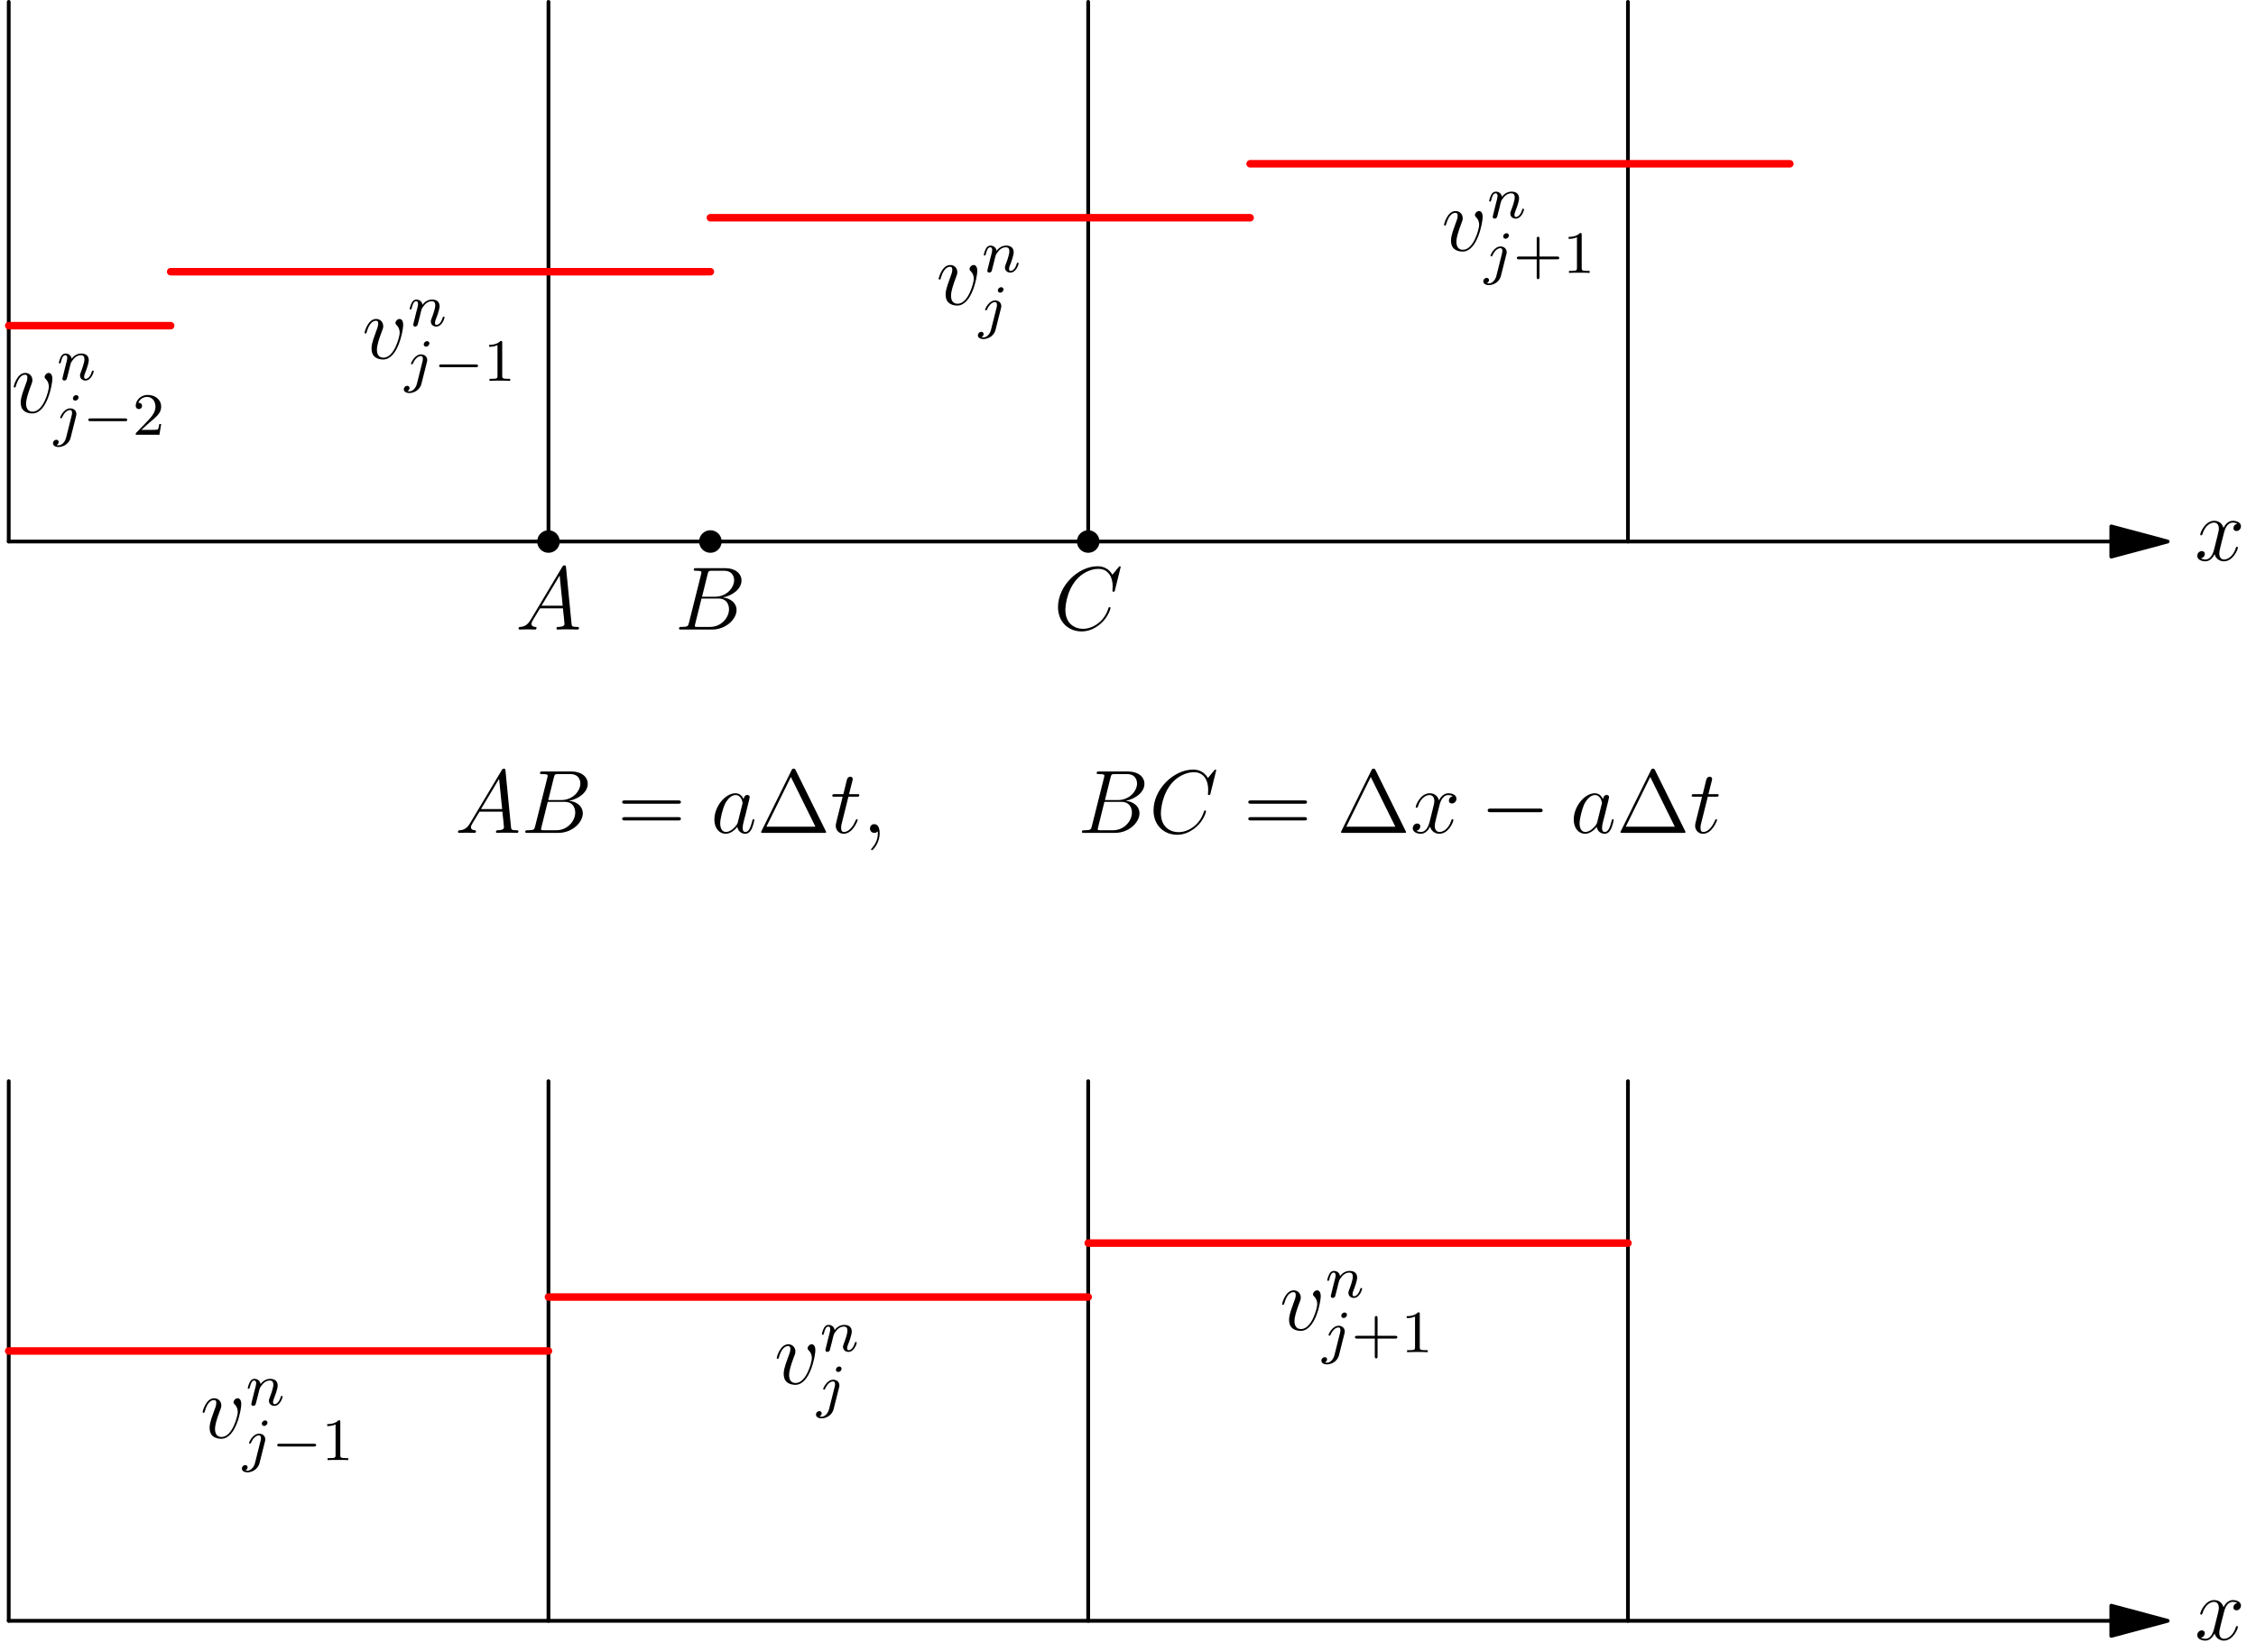
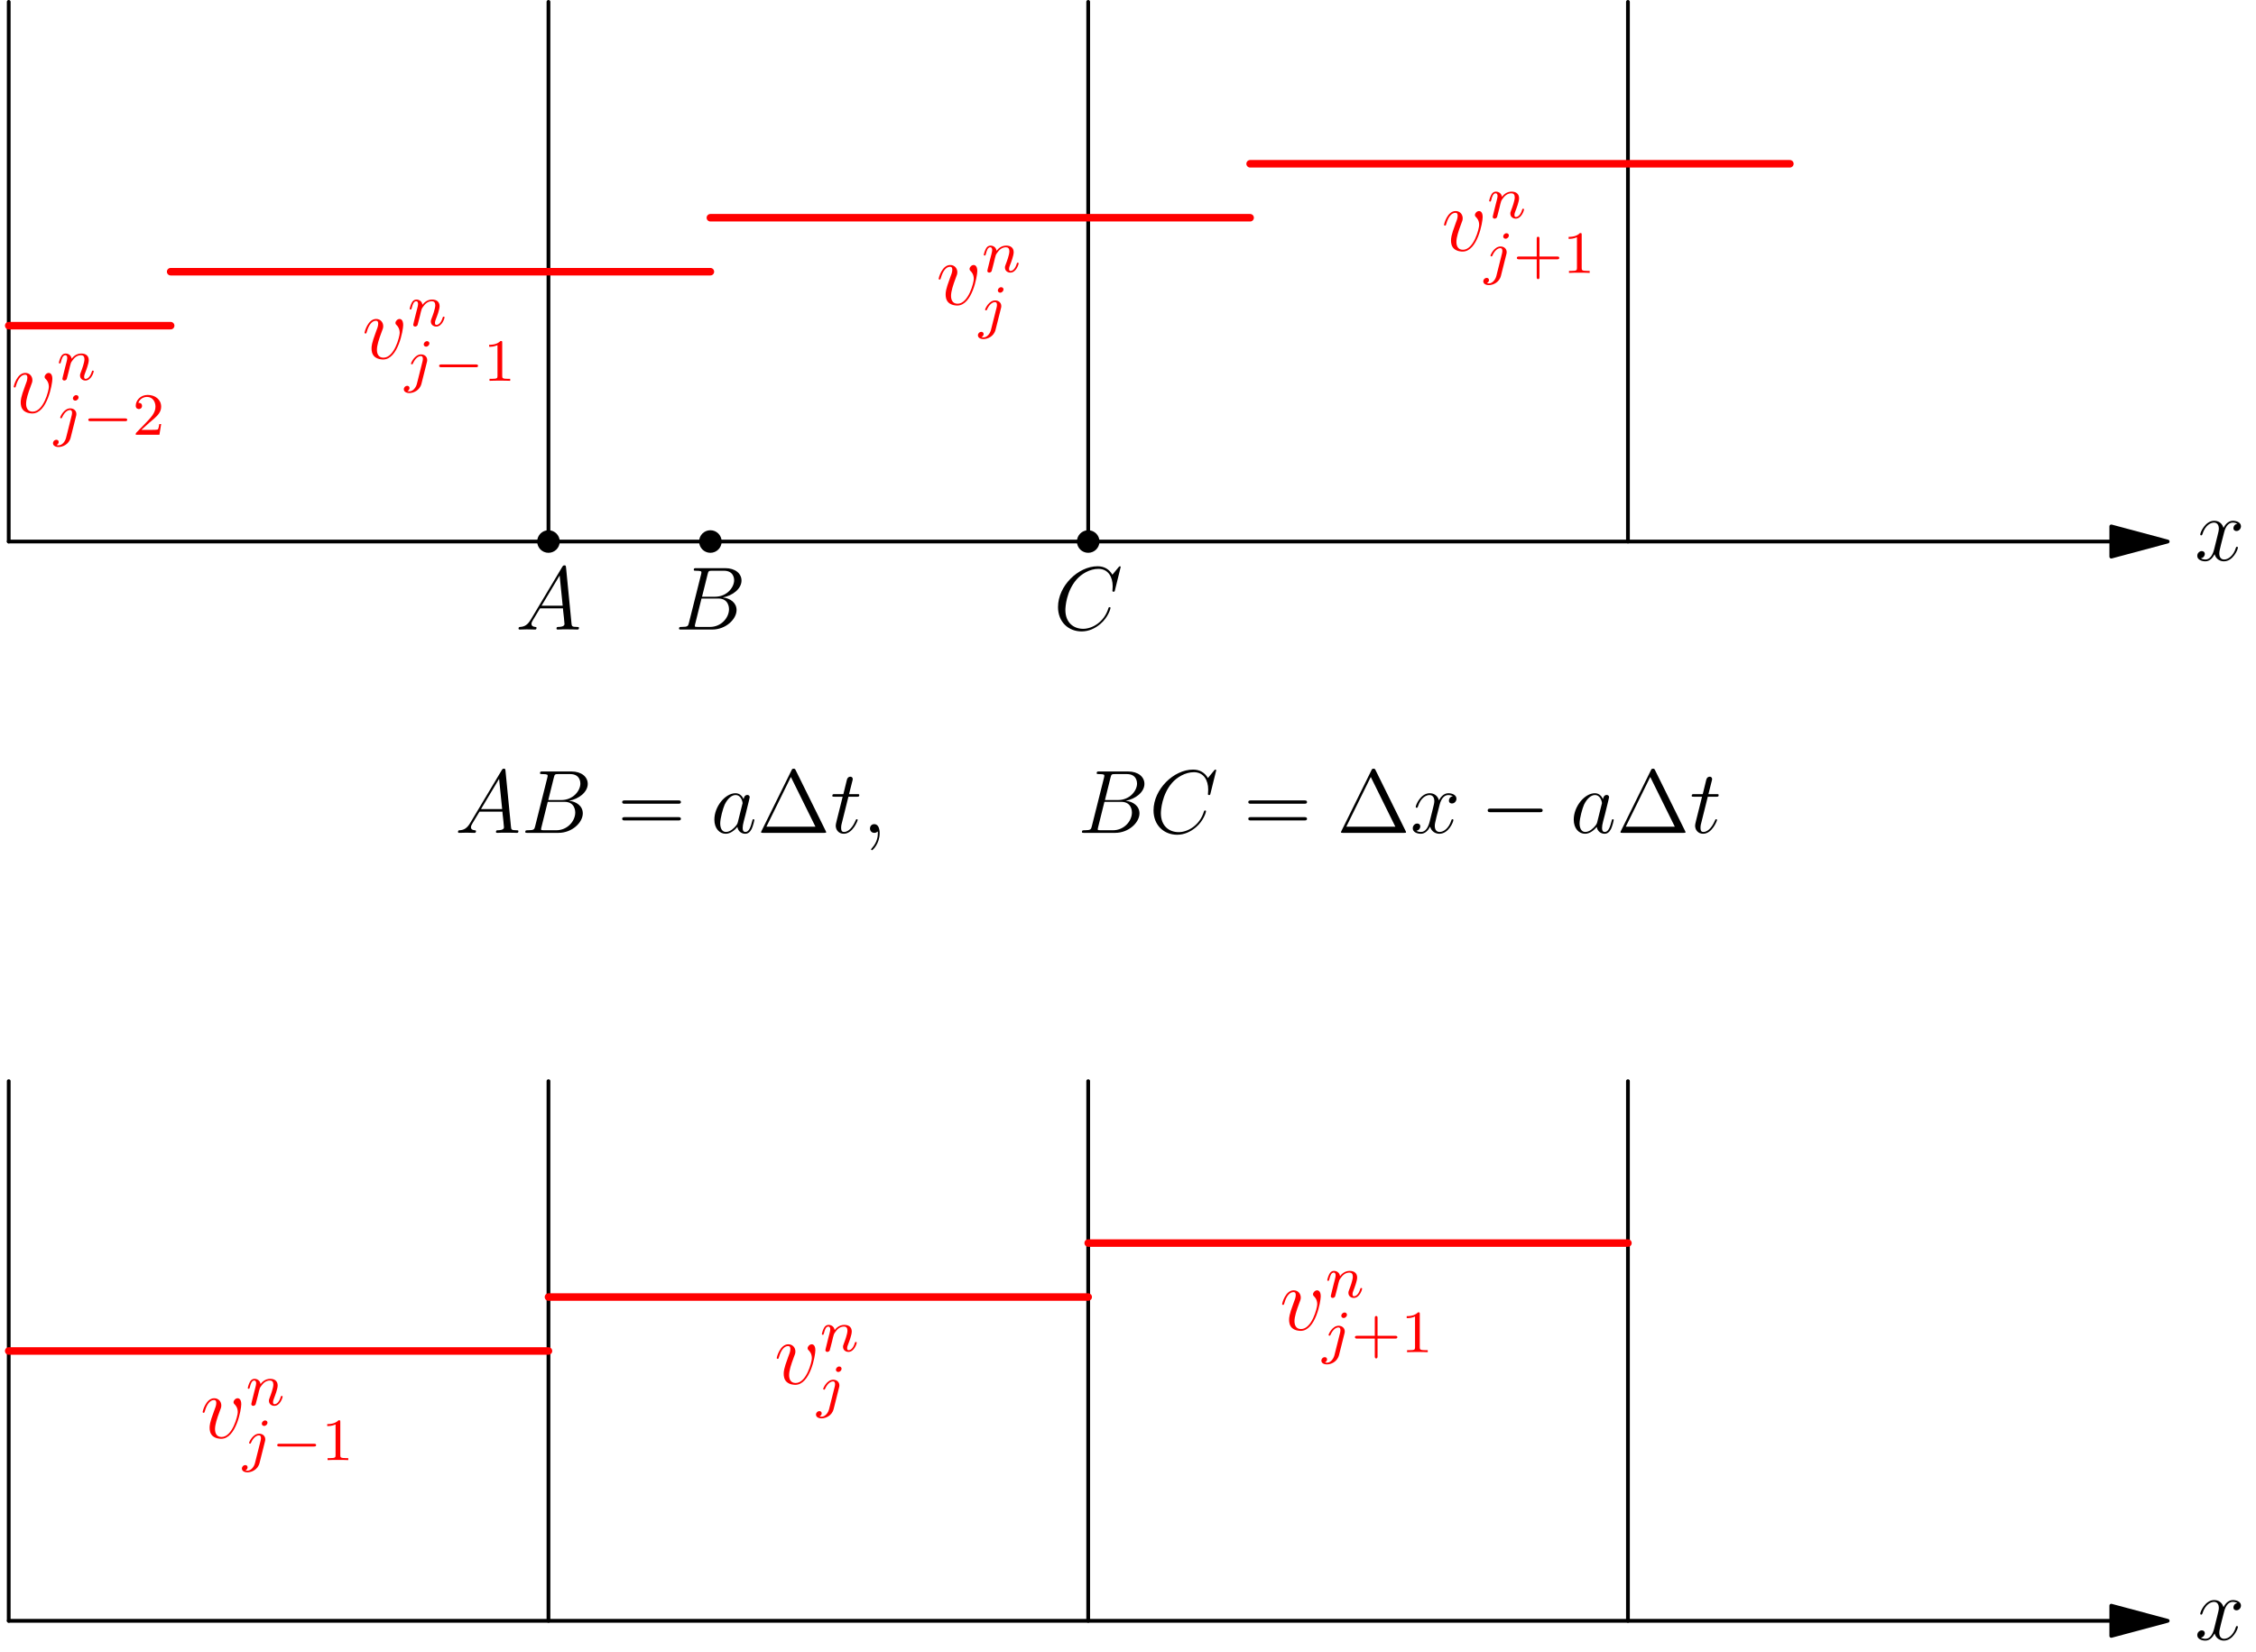
<svg xmlns="http://www.w3.org/2000/svg" xmlns:xlink="http://www.w3.org/1999/xlink" version="1.1" width="300pt" height="219.64pt" viewBox="57.57 269.429 300 219.64">
  <defs>
    <path id="g1-0" d="M7.878-2.75C8.082-2.75 8.297-2.75 8.297-2.989S8.082-3.228 7.878-3.228H1.411C1.207-3.228 .992-3.228 .992-2.989S1.207-2.75 1.411-2.75H7.878Z" />
    <path id="g4-43" d="M3.475-1.809H5.818C5.93-1.809 6.105-1.809 6.105-1.993S5.93-2.176 5.818-2.176H3.475V-4.527C3.475-4.639 3.475-4.814 3.292-4.814S3.108-4.639 3.108-4.527V-2.176H.757C.646-2.176 .47-2.176 .47-1.993S.646-1.809 .757-1.809H3.108V.542C3.108 .654 3.108 .829 3.292 .829S3.475 .654 3.475 .542V-1.809Z" />
    <path id="g4-49" d="M2.503-5.077C2.503-5.292 2.487-5.3 2.271-5.3C1.945-4.981 1.522-4.79 .765-4.79V-4.527C.98-4.527 1.411-4.527 1.873-4.742V-.654C1.873-.359 1.849-.263 1.092-.263H.813V0C1.14-.024 1.825-.024 2.184-.024S3.236-.024 3.563 0V-.263H3.284C2.527-.263 2.503-.359 2.503-.654V-5.077Z" />
    <path id="g4-50" d="M2.248-1.626C2.375-1.745 2.71-2.008 2.837-2.12C3.332-2.574 3.802-3.013 3.802-3.738C3.802-4.686 3.005-5.3 2.008-5.3C1.052-5.3 .422-4.575 .422-3.866C.422-3.475 .733-3.419 .845-3.419C1.012-3.419 1.259-3.539 1.259-3.842C1.259-4.256 .861-4.256 .765-4.256C.996-4.838 1.53-5.037 1.921-5.037C2.662-5.037 3.045-4.407 3.045-3.738C3.045-2.909 2.463-2.303 1.522-1.339L.518-.303C.422-.215 .422-.199 .422 0H3.571L3.802-1.427H3.555C3.531-1.267 3.467-.869 3.371-.717C3.324-.654 2.718-.654 2.59-.654H1.172L2.248-1.626Z" />
+     <path id="g5-1" d="M5.153-8.321C5.069-8.488 5.045-8.536 4.878-8.536C4.698-8.536 4.674-8.488 4.591-8.321L.598-.239C.574-.203 .55-.132 .55-.084C.55-.012 .562 0 .801 0H8.942C9.182 0 9.194-.012 9.194-.084C9.194-.132 9.17-.203 9.146-.239L5.153-8.321ZM4.507-7.436L7.771-.825H1.255L4.507-7.436Z" />
+     <path id="g5-61" d="M8.07-3.873C8.237-3.873 8.452-3.873 8.452-4.089C8.452-4.316 8.249-4.316 8.07-4.316H1.028C.861-4.316 .646-4.316 .646-4.101C.646-3.873 .849-3.873 1.028-3.873H8.07ZM8.07-1.65C8.237-1.65 8.452-1.65 8.452-1.865C8.452-2.092 8.249-2.092 8.07-2.092H1.028C.861-2.092 .646-2.092 .646-1.877C.646-1.65 .849-1.65 1.028-1.65H8.07Z" />
+     <path id="g0-0" d="M5.571-1.809C5.699-1.809 5.874-1.809 5.874-1.993S5.699-2.176 5.571-2.176H1.004C.877-2.176 .701-2.176 .701-1.993S.877-1.809 1.004-1.809H5.571Z" />
+     <path id="g2-106" d="M3.292-4.973C3.292-5.125 3.172-5.276 2.981-5.276C2.742-5.276 2.534-5.053 2.534-4.846C2.534-4.694 2.654-4.543 2.845-4.543C3.084-4.543 3.292-4.766 3.292-4.973ZM1.626 .399C1.506 .885 1.116 1.403 .63 1.403C.502 1.403 .383 1.371 .367 1.363C.614 1.243 .646 1.028 .646 .956C.646 .765 .502 .662 .335 .662C.104 .662-.112 .861-.112 1.124C-.112 1.427 .183 1.626 .638 1.626C1.124 1.626 2 1.323 2.24 .367L2.957-2.487C2.981-2.582 2.997-2.646 2.997-2.766C2.997-3.204 2.646-3.515 2.184-3.515C1.339-3.515 .845-2.399 .845-2.295C.845-2.224 .901-2.192 .964-2.192C1.052-2.192 1.06-2.216 1.116-2.335C1.355-2.885 1.761-3.292 2.16-3.292C2.327-3.292 2.423-3.18 2.423-2.917C2.423-2.805 2.399-2.694 2.375-2.582L1.626 .399Z" />
+     <path id="g2-110" d="M1.594-1.307C1.618-1.427 1.698-1.73 1.722-1.849C1.833-2.279 1.833-2.287 2.016-2.55C2.279-2.941 2.654-3.292 3.188-3.292C3.475-3.292 3.642-3.124 3.642-2.75C3.642-2.311 3.308-1.403 3.156-1.012C3.053-.749 3.053-.701 3.053-.598C3.053-.143 3.427 .08 3.77 .08C4.551 .08 4.878-1.036 4.878-1.14C4.878-1.219 4.814-1.243 4.758-1.243C4.663-1.243 4.647-1.188 4.623-1.108C4.431-.454 4.097-.143 3.794-.143C3.666-.143 3.602-.223 3.602-.406S3.666-.765 3.746-.964C3.866-1.267 4.216-2.184 4.216-2.63C4.216-3.228 3.802-3.515 3.228-3.515C2.582-3.515 2.168-3.124 1.937-2.821C1.881-3.26 1.53-3.515 1.124-3.515C.837-3.515 .638-3.332 .51-3.084C.319-2.71 .239-2.311 .239-2.295C.239-2.224 .295-2.192 .359-2.192C.462-2.192 .47-2.224 .526-2.431C.622-2.821 .765-3.292 1.1-3.292C1.307-3.292 1.355-3.092 1.355-2.917C1.355-2.774 1.315-2.622 1.251-2.359C1.235-2.295 1.116-1.825 1.084-1.714L.789-.518C.757-.399 .709-.199 .709-.167C.709 .016 .861 .08 .964 .08C1.108 .08 1.227-.016 1.283-.112C1.307-.159 1.371-.43 1.411-.598L1.594-1.307Z" />
    <path id="g3-59" d="M2.331 .048C2.331-.646 2.104-1.16 1.614-1.16C1.231-1.16 1.04-.849 1.04-.586S1.219 0 1.626 0C1.781 0 1.913-.048 2.02-.155C2.044-.179 2.056-.179 2.068-.179C2.092-.179 2.092-.012 2.092 .048C2.092 .442 2.02 1.219 1.327 1.997C1.196 2.14 1.196 2.164 1.196 2.188C1.196 2.248 1.255 2.307 1.315 2.307C1.411 2.307 2.331 1.423 2.331 .048Z" />
    <path id="g3-65" d="M2.032-1.327C1.614-.622 1.207-.383 .634-.347C.502-.335 .406-.335 .406-.12C.406-.048 .466 0 .55 0C.765 0 1.303-.024 1.518-.024C1.865-.024 2.248 0 2.582 0C2.654 0 2.798 0 2.798-.227C2.798-.335 2.702-.347 2.63-.347C2.355-.371 2.128-.466 2.128-.753C2.128-.921 2.2-1.052 2.355-1.315L3.264-2.821H6.312C6.324-2.714 6.324-2.618 6.336-2.511C6.372-2.2 6.516-.956 6.516-.729C6.516-.371 5.906-.347 5.715-.347C5.583-.347 5.452-.347 5.452-.132C5.452 0 5.559 0 5.631 0C5.834 0 6.073-.024 6.276-.024H6.958C7.687-.024 8.213 0 8.225 0C8.309 0 8.44 0 8.44-.227C8.44-.347 8.333-.347 8.153-.347C7.496-.347 7.484-.454 7.448-.813L6.719-8.273C6.695-8.512 6.647-8.536 6.516-8.536C6.396-8.536 6.324-8.512 6.217-8.333L2.032-1.327ZM3.467-3.168L5.87-7.185L6.276-3.168H3.467Z" />
    <path id="g3-66" d="M4.376-7.352C4.483-7.795 4.531-7.819 4.997-7.819H6.551C7.902-7.819 7.902-6.671 7.902-6.563C7.902-5.595 6.934-4.364 5.356-4.364H3.634L4.376-7.352ZM6.396-4.268C7.699-4.507 8.883-5.416 8.883-6.516C8.883-7.448 8.058-8.165 6.707-8.165H2.869C2.642-8.165 2.534-8.165 2.534-7.938C2.534-7.819 2.642-7.819 2.821-7.819C3.551-7.819 3.551-7.723 3.551-7.592C3.551-7.568 3.551-7.496 3.503-7.317L1.889-.885C1.781-.466 1.757-.347 .921-.347C.693-.347 .574-.347 .574-.132C.574 0 .646 0 .885 0H4.985C6.814 0 8.225-1.387 8.225-2.594C8.225-3.575 7.364-4.172 6.396-4.268ZM4.698-.347H3.084C2.917-.347 2.893-.347 2.821-.359C2.69-.371 2.678-.395 2.678-.49C2.678-.574 2.702-.646 2.726-.753L3.563-4.125H5.81C7.221-4.125 7.221-2.809 7.221-2.714C7.221-1.566 6.181-.347 4.698-.347Z" />
    <path id="g3-67" d="M8.931-8.309C8.931-8.416 8.847-8.416 8.823-8.416S8.751-8.416 8.656-8.297L7.831-7.293C7.412-8.01 6.755-8.416 5.858-8.416C3.276-8.416 .598-5.798 .598-2.989C.598-.992 1.997 .251 3.742 .251C4.698 .251 5.535-.155 6.229-.741C7.269-1.614 7.58-2.774 7.58-2.869C7.58-2.977 7.484-2.977 7.448-2.977C7.34-2.977 7.329-2.905 7.305-2.857C6.755-.992 5.141-.096 3.945-.096C2.678-.096 1.578-.909 1.578-2.606C1.578-2.989 1.698-5.069 3.049-6.635C3.706-7.4 4.83-8.07 5.966-8.07C7.281-8.07 7.867-6.982 7.867-5.762C7.867-5.452 7.831-5.189 7.831-5.141C7.831-5.033 7.95-5.033 7.986-5.033C8.118-5.033 8.13-5.045 8.177-5.26L8.931-8.309Z" />
    <path id="g3-97" d="M3.599-1.423C3.539-1.219 3.539-1.196 3.371-.968C3.108-.634 2.582-.12 2.02-.12C1.53-.12 1.255-.562 1.255-1.267C1.255-1.925 1.626-3.264 1.853-3.766C2.26-4.603 2.821-5.033 3.288-5.033C4.077-5.033 4.232-4.053 4.232-3.957C4.232-3.945 4.196-3.79 4.184-3.766L3.599-1.423ZM4.364-4.483C4.232-4.794 3.909-5.272 3.288-5.272C1.937-5.272 .478-3.527 .478-1.757C.478-.574 1.172 .12 1.985 .12C2.642 .12 3.204-.395 3.539-.789C3.658-.084 4.22 .12 4.579 .12S5.224-.096 5.44-.526C5.631-.933 5.798-1.662 5.798-1.71C5.798-1.769 5.75-1.817 5.679-1.817C5.571-1.817 5.559-1.757 5.511-1.578C5.332-.873 5.105-.12 4.615-.12C4.268-.12 4.244-.43 4.244-.669C4.244-.944 4.28-1.076 4.388-1.542C4.471-1.841 4.531-2.104 4.627-2.451C5.069-4.244 5.177-4.674 5.177-4.746C5.177-4.914 5.045-5.045 4.866-5.045C4.483-5.045 4.388-4.627 4.364-4.483Z" />
    <path id="g3-116" d="M2.403-4.806H3.503C3.73-4.806 3.85-4.806 3.85-5.021C3.85-5.153 3.778-5.153 3.539-5.153H2.487L2.929-6.898C2.977-7.066 2.977-7.089 2.977-7.173C2.977-7.364 2.821-7.472 2.666-7.472C2.57-7.472 2.295-7.436 2.2-7.054L1.733-5.153H.61C.371-5.153 .263-5.153 .263-4.926C.263-4.806 .347-4.806 .574-4.806H1.638L.849-1.65C.753-1.231 .717-1.112 .717-.956C.717-.395 1.112 .12 1.781 .12C2.989 .12 3.634-1.626 3.634-1.71C3.634-1.781 3.587-1.817 3.515-1.817C3.491-1.817 3.443-1.817 3.419-1.769C3.407-1.757 3.395-1.745 3.312-1.554C3.061-.956 2.511-.12 1.817-.12C1.459-.12 1.435-.418 1.435-.681C1.435-.693 1.435-.921 1.47-1.064L2.403-4.806Z" />
    <path id="g3-118" d="M5.464-4.471C5.464-5.224 5.081-5.272 4.985-5.272C4.698-5.272 4.435-4.985 4.435-4.746C4.435-4.603 4.519-4.519 4.567-4.471C4.686-4.364 4.997-4.041 4.997-3.419C4.997-2.917 4.28-.12 2.845-.12C2.116-.12 1.973-.729 1.973-1.172C1.973-1.769 2.248-2.606 2.57-3.467C2.762-3.957 2.809-4.077 2.809-4.316C2.809-4.818 2.451-5.272 1.865-5.272C.765-5.272 .323-3.539 .323-3.443C.323-3.395 .371-3.335 .454-3.335C.562-3.335 .574-3.383 .622-3.551C.909-4.579 1.375-5.033 1.829-5.033C1.937-5.033 2.14-5.033 2.14-4.639C2.14-4.328 2.008-3.981 1.829-3.527C1.255-1.997 1.255-1.626 1.255-1.339C1.255-1.076 1.291-.586 1.662-.251C2.092 .12 2.69 .12 2.798 .12C4.782 .12 5.464-3.79 5.464-4.471Z" />
    <path id="g3-120" d="M5.667-4.878C5.284-4.806 5.141-4.519 5.141-4.292C5.141-4.005 5.368-3.909 5.535-3.909C5.894-3.909 6.145-4.22 6.145-4.543C6.145-5.045 5.571-5.272 5.069-5.272C4.34-5.272 3.933-4.555 3.826-4.328C3.551-5.224 2.809-5.272 2.594-5.272C1.375-5.272 .729-3.706 .729-3.443C.729-3.395 .777-3.335 .861-3.335C.956-3.335 .98-3.407 1.004-3.455C1.411-4.782 2.212-5.033 2.558-5.033C3.096-5.033 3.204-4.531 3.204-4.244C3.204-3.981 3.132-3.706 2.989-3.132L2.582-1.494C2.403-.777 2.056-.12 1.423-.12C1.363-.12 1.064-.12 .813-.275C1.243-.359 1.339-.717 1.339-.861C1.339-1.1 1.16-1.243 .933-1.243C.646-1.243 .335-.992 .335-.61C.335-.108 .897 .12 1.411 .12C1.985 .12 2.391-.335 2.642-.825C2.833-.12 3.431 .12 3.873 .12C5.093 .12 5.738-1.447 5.738-1.71C5.738-1.769 5.691-1.817 5.619-1.817C5.511-1.817 5.499-1.757 5.464-1.662C5.141-.61 4.447-.12 3.909-.12C3.491-.12 3.264-.43 3.264-.921C3.264-1.184 3.312-1.375 3.503-2.164L3.921-3.79C4.101-4.507 4.507-5.033 5.057-5.033C5.081-5.033 5.416-5.033 5.667-4.878Z" />
-     <path id="g0-0" d="M5.571-1.809C5.699-1.809 5.874-1.809 5.874-1.993S5.699-2.176 5.571-2.176H1.004C.877-2.176 .701-2.176 .701-1.993S.877-1.809 1.004-1.809H5.571Z" />
-     <path id="g2-106" d="M3.292-4.973C3.292-5.125 3.172-5.276 2.981-5.276C2.742-5.276 2.534-5.053 2.534-4.846C2.534-4.694 2.654-4.543 2.845-4.543C3.084-4.543 3.292-4.766 3.292-4.973ZM1.626 .399C1.506 .885 1.116 1.403 .63 1.403C.502 1.403 .383 1.371 .367 1.363C.614 1.243 .646 1.028 .646 .956C.646 .765 .502 .662 .335 .662C.104 .662-.112 .861-.112 1.124C-.112 1.427 .183 1.626 .638 1.626C1.124 1.626 2 1.323 2.24 .367L2.957-2.487C2.981-2.582 2.997-2.646 2.997-2.766C2.997-3.204 2.646-3.515 2.184-3.515C1.339-3.515 .845-2.399 .845-2.295C.845-2.224 .901-2.192 .964-2.192C1.052-2.192 1.06-2.216 1.116-2.335C1.355-2.885 1.761-3.292 2.16-3.292C2.327-3.292 2.423-3.18 2.423-2.917C2.423-2.805 2.399-2.694 2.375-2.582L1.626 .399Z" />
-     <path id="g2-110" d="M1.594-1.307C1.618-1.427 1.698-1.73 1.722-1.849C1.833-2.279 1.833-2.287 2.016-2.55C2.279-2.941 2.654-3.292 3.188-3.292C3.475-3.292 3.642-3.124 3.642-2.75C3.642-2.311 3.308-1.403 3.156-1.012C3.053-.749 3.053-.701 3.053-.598C3.053-.143 3.427 .08 3.77 .08C4.551 .08 4.878-1.036 4.878-1.14C4.878-1.219 4.814-1.243 4.758-1.243C4.663-1.243 4.647-1.188 4.623-1.108C4.431-.454 4.097-.143 3.794-.143C3.666-.143 3.602-.223 3.602-.406S3.666-.765 3.746-.964C3.866-1.267 4.216-2.184 4.216-2.63C4.216-3.228 3.802-3.515 3.228-3.515C2.582-3.515 2.168-3.124 1.937-2.821C1.881-3.26 1.53-3.515 1.124-3.515C.837-3.515 .638-3.332 .51-3.084C.319-2.71 .239-2.311 .239-2.295C.239-2.224 .295-2.192 .359-2.192C.462-2.192 .47-2.224 .526-2.431C.622-2.821 .765-3.292 1.1-3.292C1.307-3.292 1.355-3.092 1.355-2.917C1.355-2.774 1.315-2.622 1.251-2.359C1.235-2.295 1.116-1.825 1.084-1.714L.789-.518C.757-.399 .709-.199 .709-.167C.709 .016 .861 .08 .964 .08C1.108 .08 1.227-.016 1.283-.112C1.307-.159 1.371-.43 1.411-.598L1.594-1.307Z" />
-     <path id="g5-1" d="M5.153-8.321C5.069-8.488 5.045-8.536 4.878-8.536C4.698-8.536 4.674-8.488 4.591-8.321L.598-.239C.574-.203 .55-.132 .55-.084C.55-.012 .562 0 .801 0H8.942C9.182 0 9.194-.012 9.194-.084C9.194-.132 9.17-.203 9.146-.239L5.153-8.321ZM4.507-7.436L7.771-.825H1.255L4.507-7.436Z" />
-     <path id="g5-61" d="M8.07-3.873C8.237-3.873 8.452-3.873 8.452-4.089C8.452-4.316 8.249-4.316 8.07-4.316H1.028C.861-4.316 .646-4.316 .646-4.101C.646-3.873 .849-3.873 1.028-3.873H8.07ZM8.07-1.65C8.237-1.65 8.452-1.65 8.452-1.865C8.452-2.092 8.249-2.092 8.07-2.092H1.028C.861-2.092 .646-2.092 .646-1.877C.646-1.65 .849-1.65 1.028-1.65H8.07Z" />
  </defs>
  <g id="page1">
    <g transform="translate(57.57 269.429)scale(.996264)">
      <path d="M281.808 216.379H1.165" fill="none" stroke="#000000" stroke-linecap="round" stroke-linejoin="round" stroke-miterlimit="10.037" stroke-width="0.502" />
    </g>
    <g transform="translate(57.57 269.429)scale(.996264)">
      <path d="M289.336 216.379L281.808 214.362V218.396L289.336 216.379Z" fill="#000000" />
    </g>
    <g transform="translate(57.57 269.429)scale(.996264)">
      <path d="M289.336 216.379L281.808 214.362V218.396L289.336 216.379Z" fill="none" stroke="#000000" stroke-linecap="round" stroke-linejoin="round" stroke-miterlimit="10.037" stroke-width="0.502" />
    </g>
    <use x="349.426" y="487.514" xlink:href="#g3-120" />
    <g transform="translate(57.57 269.429)scale(.996264)">
      <path d="M1.165 216.379V144.336" fill="none" stroke="#000000" stroke-linecap="round" stroke-linejoin="round" stroke-miterlimit="10.037" stroke-width="0.502" />
    </g>
    <g transform="translate(57.57 269.429)scale(.996264)">
      <path d="M73.208 216.379V144.336" fill="none" stroke="#000000" stroke-linecap="round" stroke-linejoin="round" stroke-miterlimit="10.037" stroke-width="0.502" />
    </g>
    <g transform="translate(57.57 269.429)scale(.996264)">
      <path d="M145.25 216.379V144.336" fill="none" stroke="#000000" stroke-linecap="round" stroke-linejoin="round" stroke-miterlimit="10.037" stroke-width="0.502" />
    </g>
    <g transform="translate(57.57 269.429)scale(.996264)">
      <path d="M217.293 216.379V144.336" fill="none" stroke="#000000" stroke-linecap="round" stroke-linejoin="round" stroke-miterlimit="10.037" stroke-width="0.502" />
    </g>
    <g transform="translate(57.57 269.429)scale(.996264)">
      <path d="M1.165 180.358H73.208" fill="none" stroke="#ff0000" stroke-linecap="round" stroke-linejoin="round" stroke-miterlimit="10.037" stroke-width="1.004" />
    </g>
-     <use x="84.19" y="460.671" xlink:href="#g3-118" />
-     <use x="90.278" y="456.332" xlink:href="#g2-110" />
-     <use x="89.849" y="463.626" xlink:href="#g2-106" />
-     <use x="93.733" y="463.626" xlink:href="#g0-0" />
-     <use x="100.32" y="463.626" xlink:href="#g4-49" />
+     <g fill="#f00">
+       <use x="84.19" y="460.671" xlink:href="#g3-118" />
+       <use x="90.278" y="456.332" xlink:href="#g2-110" />
+       <use x="89.849" y="463.626" xlink:href="#g2-106" />
+       <use x="93.733" y="463.626" xlink:href="#g0-0" />
+       <use x="100.32" y="463.626" xlink:href="#g4-49" />
+     </g>
    <g transform="translate(57.57 269.429)scale(.996264)">
      <path d="M73.208 173.154H145.25" fill="none" stroke="#ff0000" stroke-linecap="round" stroke-linejoin="round" stroke-miterlimit="10.037" stroke-width="1.004" />
    </g>
-     <use x="160.532" y="453.493" xlink:href="#g3-118" />
-     <use x="166.621" y="449.155" xlink:href="#g2-110" />
-     <use x="166.192" y="456.449" xlink:href="#g2-106" />
+     <g fill="#f00">
+       <use x="160.532" y="453.493" xlink:href="#g3-118" />
+       <use x="166.621" y="449.155" xlink:href="#g2-110" />
+       <use x="166.192" y="456.449" xlink:href="#g2-106" />
+     </g>
    <g transform="translate(57.57 269.429)scale(.996264)">
      <path d="M145.25 165.949H217.293" fill="none" stroke="#ff0000" stroke-linecap="round" stroke-linejoin="round" stroke-miterlimit="10.037" stroke-width="1.004" />
    </g>
-     <use x="227.737" y="446.316" xlink:href="#g3-118" />
-     <use x="233.826" y="441.977" xlink:href="#g2-110" />
-     <use x="233.397" y="449.271" xlink:href="#g2-106" />
-     <use x="237.281" y="449.271" xlink:href="#g4-43" />
-     <use x="243.867" y="449.271" xlink:href="#g4-49" />
+     <g fill="#f00">
+       <use x="227.737" y="446.316" xlink:href="#g3-118" />
+       <use x="233.826" y="441.977" xlink:href="#g2-110" />
+       <use x="233.397" y="449.271" xlink:href="#g2-106" />
+       <use x="237.281" y="449.271" xlink:href="#g4-43" />
+       <use x="243.867" y="449.271" xlink:href="#g4-49" />
+     </g>
    <g transform="translate(57.57 269.429)scale(.996264)">
      <path d="M281.808 72.294H1.165" fill="none" stroke="#000000" stroke-linecap="round" stroke-linejoin="round" stroke-miterlimit="10.037" stroke-width="0.502" />
    </g>
    <g transform="translate(57.57 269.429)scale(.996264)">
      <path d="M289.336 72.294L281.808 70.276V74.311L289.336 72.294Z" fill="#000000" />
    </g>
    <g transform="translate(57.57 269.429)scale(.996264)">
      <path d="M289.336 72.294L281.808 70.276V74.311L289.336 72.294Z" fill="none" stroke="#000000" stroke-linecap="round" stroke-linejoin="round" stroke-miterlimit="10.037" stroke-width="0.502" />
    </g>
    <use x="349.426" y="343.966" xlink:href="#g3-120" />
    <g transform="translate(57.57 269.429)scale(.996264)">
      <path d="M1.165 72.294V.251" fill="none" stroke="#000000" stroke-linecap="round" stroke-linejoin="round" stroke-miterlimit="10.037" stroke-width="0.502" />
    </g>
    <g transform="translate(57.57 269.429)scale(.996264)">
      <path d="M73.208 72.294V.251" fill="none" stroke="#000000" stroke-linecap="round" stroke-linejoin="round" stroke-miterlimit="10.037" stroke-width="0.502" />
    </g>
    <g transform="translate(57.57 269.429)scale(.996264)">
      <path d="M145.25 72.294V.251" fill="none" stroke="#000000" stroke-linecap="round" stroke-linejoin="round" stroke-miterlimit="10.037" stroke-width="0.502" />
    </g>
    <g transform="translate(57.57 269.429)scale(.996264)">
      <path d="M217.293 72.294V.251" fill="none" stroke="#000000" stroke-linecap="round" stroke-linejoin="round" stroke-miterlimit="10.037" stroke-width="0.502" />
    </g>
    <g transform="translate(57.57 269.429)scale(.996264)">
      <path d="M1.165 43.477H22.778" fill="none" stroke="#ff0000" stroke-linecap="round" stroke-linejoin="round" stroke-miterlimit="10.037" stroke-width="1.004" />
    </g>
-     <use x="59.069" y="324.301" xlink:href="#g3-118" />
-     <use x="65.158" y="319.962" xlink:href="#g2-110" />
-     <use x="64.729" y="327.256" xlink:href="#g2-106" />
-     <use x="68.613" y="327.256" xlink:href="#g0-0" />
-     <use x="75.199" y="327.256" xlink:href="#g4-50" />
+     <g fill="#f00">
+       <use x="59.069" y="324.301" xlink:href="#g3-118" />
+       <use x="65.158" y="319.962" xlink:href="#g2-110" />
+       <use x="64.729" y="327.256" xlink:href="#g2-106" />
+       <use x="68.613" y="327.256" xlink:href="#g0-0" />
+       <use x="75.199" y="327.256" xlink:href="#g4-50" />
+     </g>
    <g transform="translate(57.57 269.429)scale(.996264)">
      <path d="M22.778 36.272H94.82" fill="none" stroke="#ff0000" stroke-linecap="round" stroke-linejoin="round" stroke-miterlimit="10.037" stroke-width="1.004" />
    </g>
-     <use x="105.722" y="317.123" xlink:href="#g3-118" />
-     <use x="111.81" y="312.785" xlink:href="#g2-110" />
-     <use x="111.381" y="320.079" xlink:href="#g2-106" />
-     <use x="115.265" y="320.079" xlink:href="#g0-0" />
-     <use x="121.852" y="320.079" xlink:href="#g4-49" />
+     <g fill="#f00">
+       <use x="105.722" y="317.123" xlink:href="#g3-118" />
+       <use x="111.81" y="312.785" xlink:href="#g2-110" />
+       <use x="111.381" y="320.079" xlink:href="#g2-106" />
+       <use x="115.265" y="320.079" xlink:href="#g0-0" />
+       <use x="121.852" y="320.079" xlink:href="#g4-49" />
+     </g>
    <g transform="translate(57.57 269.429)scale(.996264)">
      <path d="M94.82 29.068H166.863" fill="none" stroke="#ff0000" stroke-linecap="round" stroke-linejoin="round" stroke-miterlimit="10.037" stroke-width="1.004" />
    </g>
-     <use x="182.065" y="309.946" xlink:href="#g3-118" />
-     <use x="188.153" y="305.608" xlink:href="#g2-110" />
-     <use x="187.724" y="312.901" xlink:href="#g2-106" />
+     <g fill="#f00">
+       <use x="182.065" y="309.946" xlink:href="#g3-118" />
+       <use x="188.153" y="305.608" xlink:href="#g2-110" />
+       <use x="187.724" y="312.901" xlink:href="#g2-106" />
+     </g>
    <g transform="translate(57.57 269.429)scale(.996264)">
      <path d="M166.863 21.864H238.906" fill="none" stroke="#ff0000" stroke-linecap="round" stroke-linejoin="round" stroke-miterlimit="10.037" stroke-width="1.004" />
    </g>
-     <use x="249.269" y="302.769" xlink:href="#g3-118" />
-     <use x="255.358" y="298.43" xlink:href="#g2-110" />
-     <use x="254.929" y="305.724" xlink:href="#g2-106" />
-     <use x="258.813" y="305.724" xlink:href="#g4-43" />
-     <use x="265.399" y="305.724" xlink:href="#g4-49" />
+     <g fill="#f00">
+       <use x="249.269" y="302.769" xlink:href="#g3-118" />
+       <use x="255.358" y="298.43" xlink:href="#g2-110" />
+       <use x="254.929" y="305.724" xlink:href="#g2-106" />
+       <use x="258.813" y="305.724" xlink:href="#g4-43" />
+       <use x="265.399" y="305.724" xlink:href="#g4-49" />
+     </g>
    <g transform="translate(57.57 269.429)scale(.996264)">
      <circle cx="73.208" cy="72.294" fill="#000000" r="1.506" />
    </g>
    <use x="126.12" y="353.159" xlink:href="#g3-65" />
    <g transform="translate(57.57 269.429)scale(.996264)">
      <circle cx="94.82" cy="72.294" fill="#000000" r="1.506" />
    </g>
    <use x="147.292" y="353.159" xlink:href="#g3-66" />
    <g transform="translate(57.57 269.429)scale(.996264)">
      <circle cx="145.25" cy="72.294" fill="#000000" r="1.506" />
    </g>
    <use x="197.665" y="353.159" xlink:href="#g3-67" />
    <use x="118.07" y="380.202" xlink:href="#g3-65" />
    <use x="126.845" y="380.202" xlink:href="#g3-66" />
    <use x="139.662" y="380.202" xlink:href="#g5-61" />
    <use x="152.088" y="380.202" xlink:href="#g3-97" />
    <use x="158.233" y="380.202" xlink:href="#g5-1" />
    <use x="167.988" y="380.202" xlink:href="#g3-116" />
    <use x="172.215" y="380.202" xlink:href="#g3-59" />
    <use x="200.871" y="380.202" xlink:href="#g3-66" />
    <use x="210.367" y="380.202" xlink:href="#g3-67" />
    <use x="222.922" y="380.202" xlink:href="#g5-61" />
    <use x="235.347" y="380.202" xlink:href="#g5-1" />
    <use x="245.102" y="380.202" xlink:href="#g3-120" />
    <use x="254.411" y="380.202" xlink:href="#g1-0" />
    <use x="266.366" y="380.202" xlink:href="#g3-97" />
    <use x="272.511" y="380.202" xlink:href="#g5-1" />
    <use x="282.266" y="380.202" xlink:href="#g3-116" />
  </g>
</svg>
